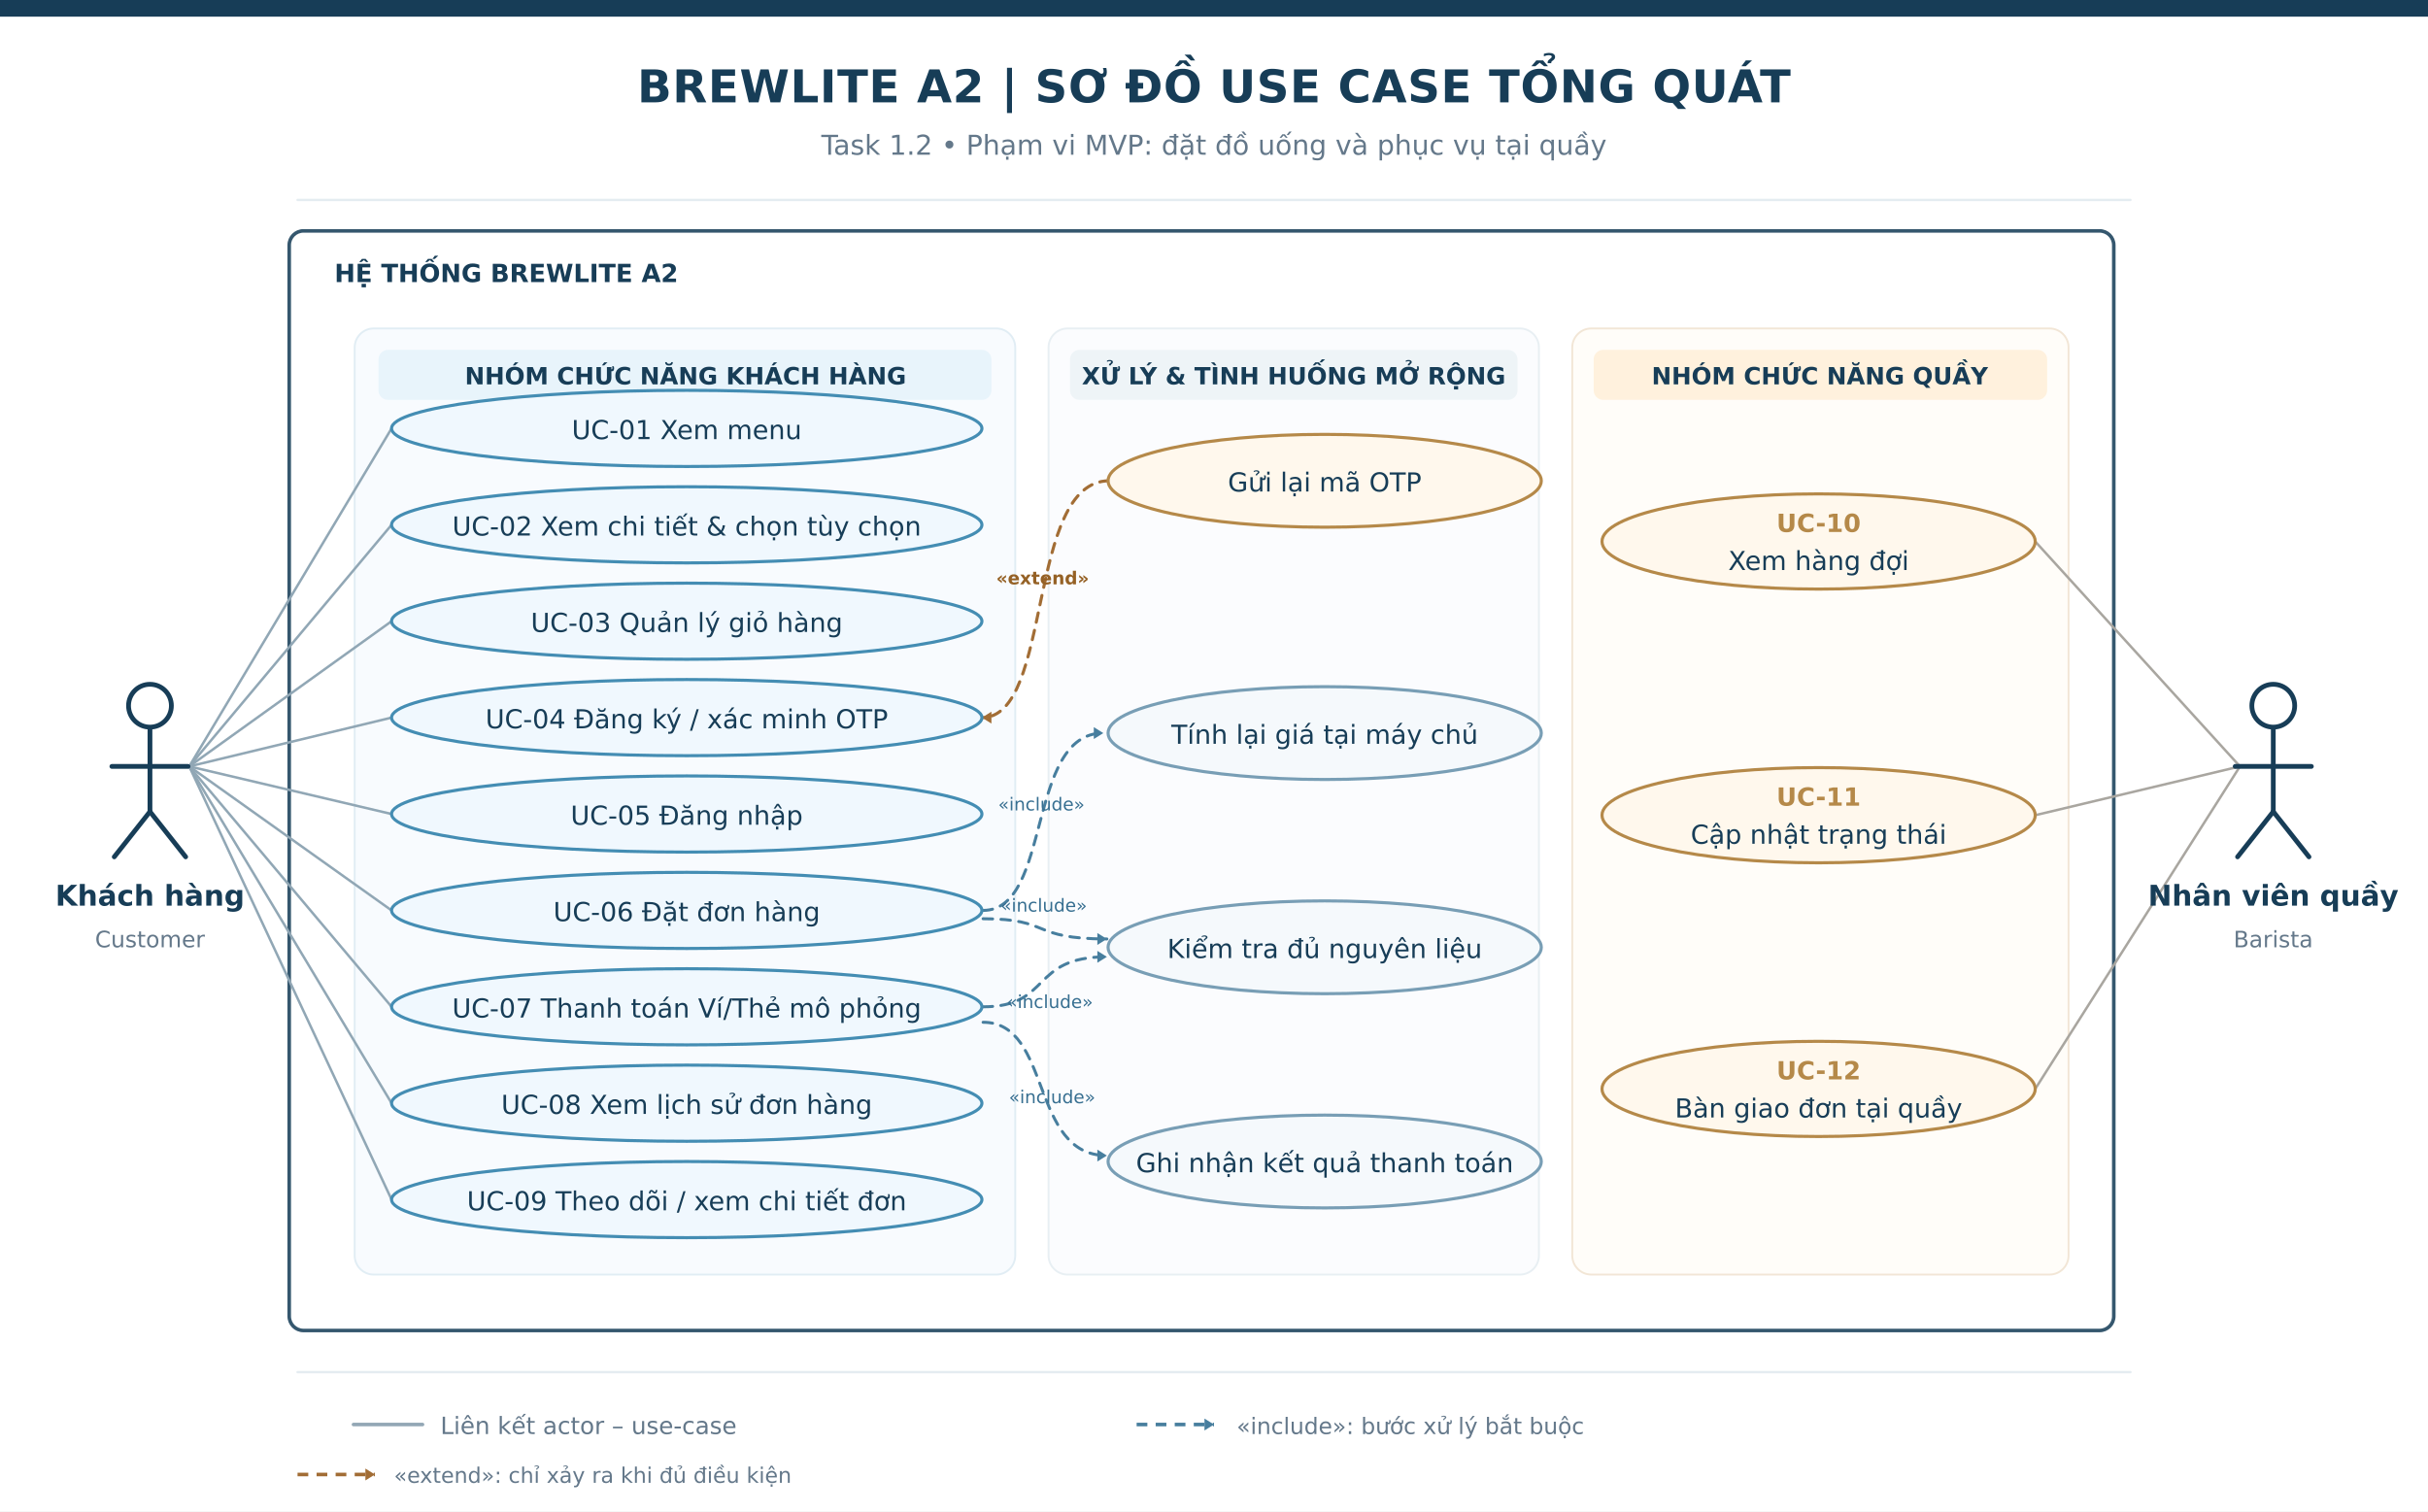
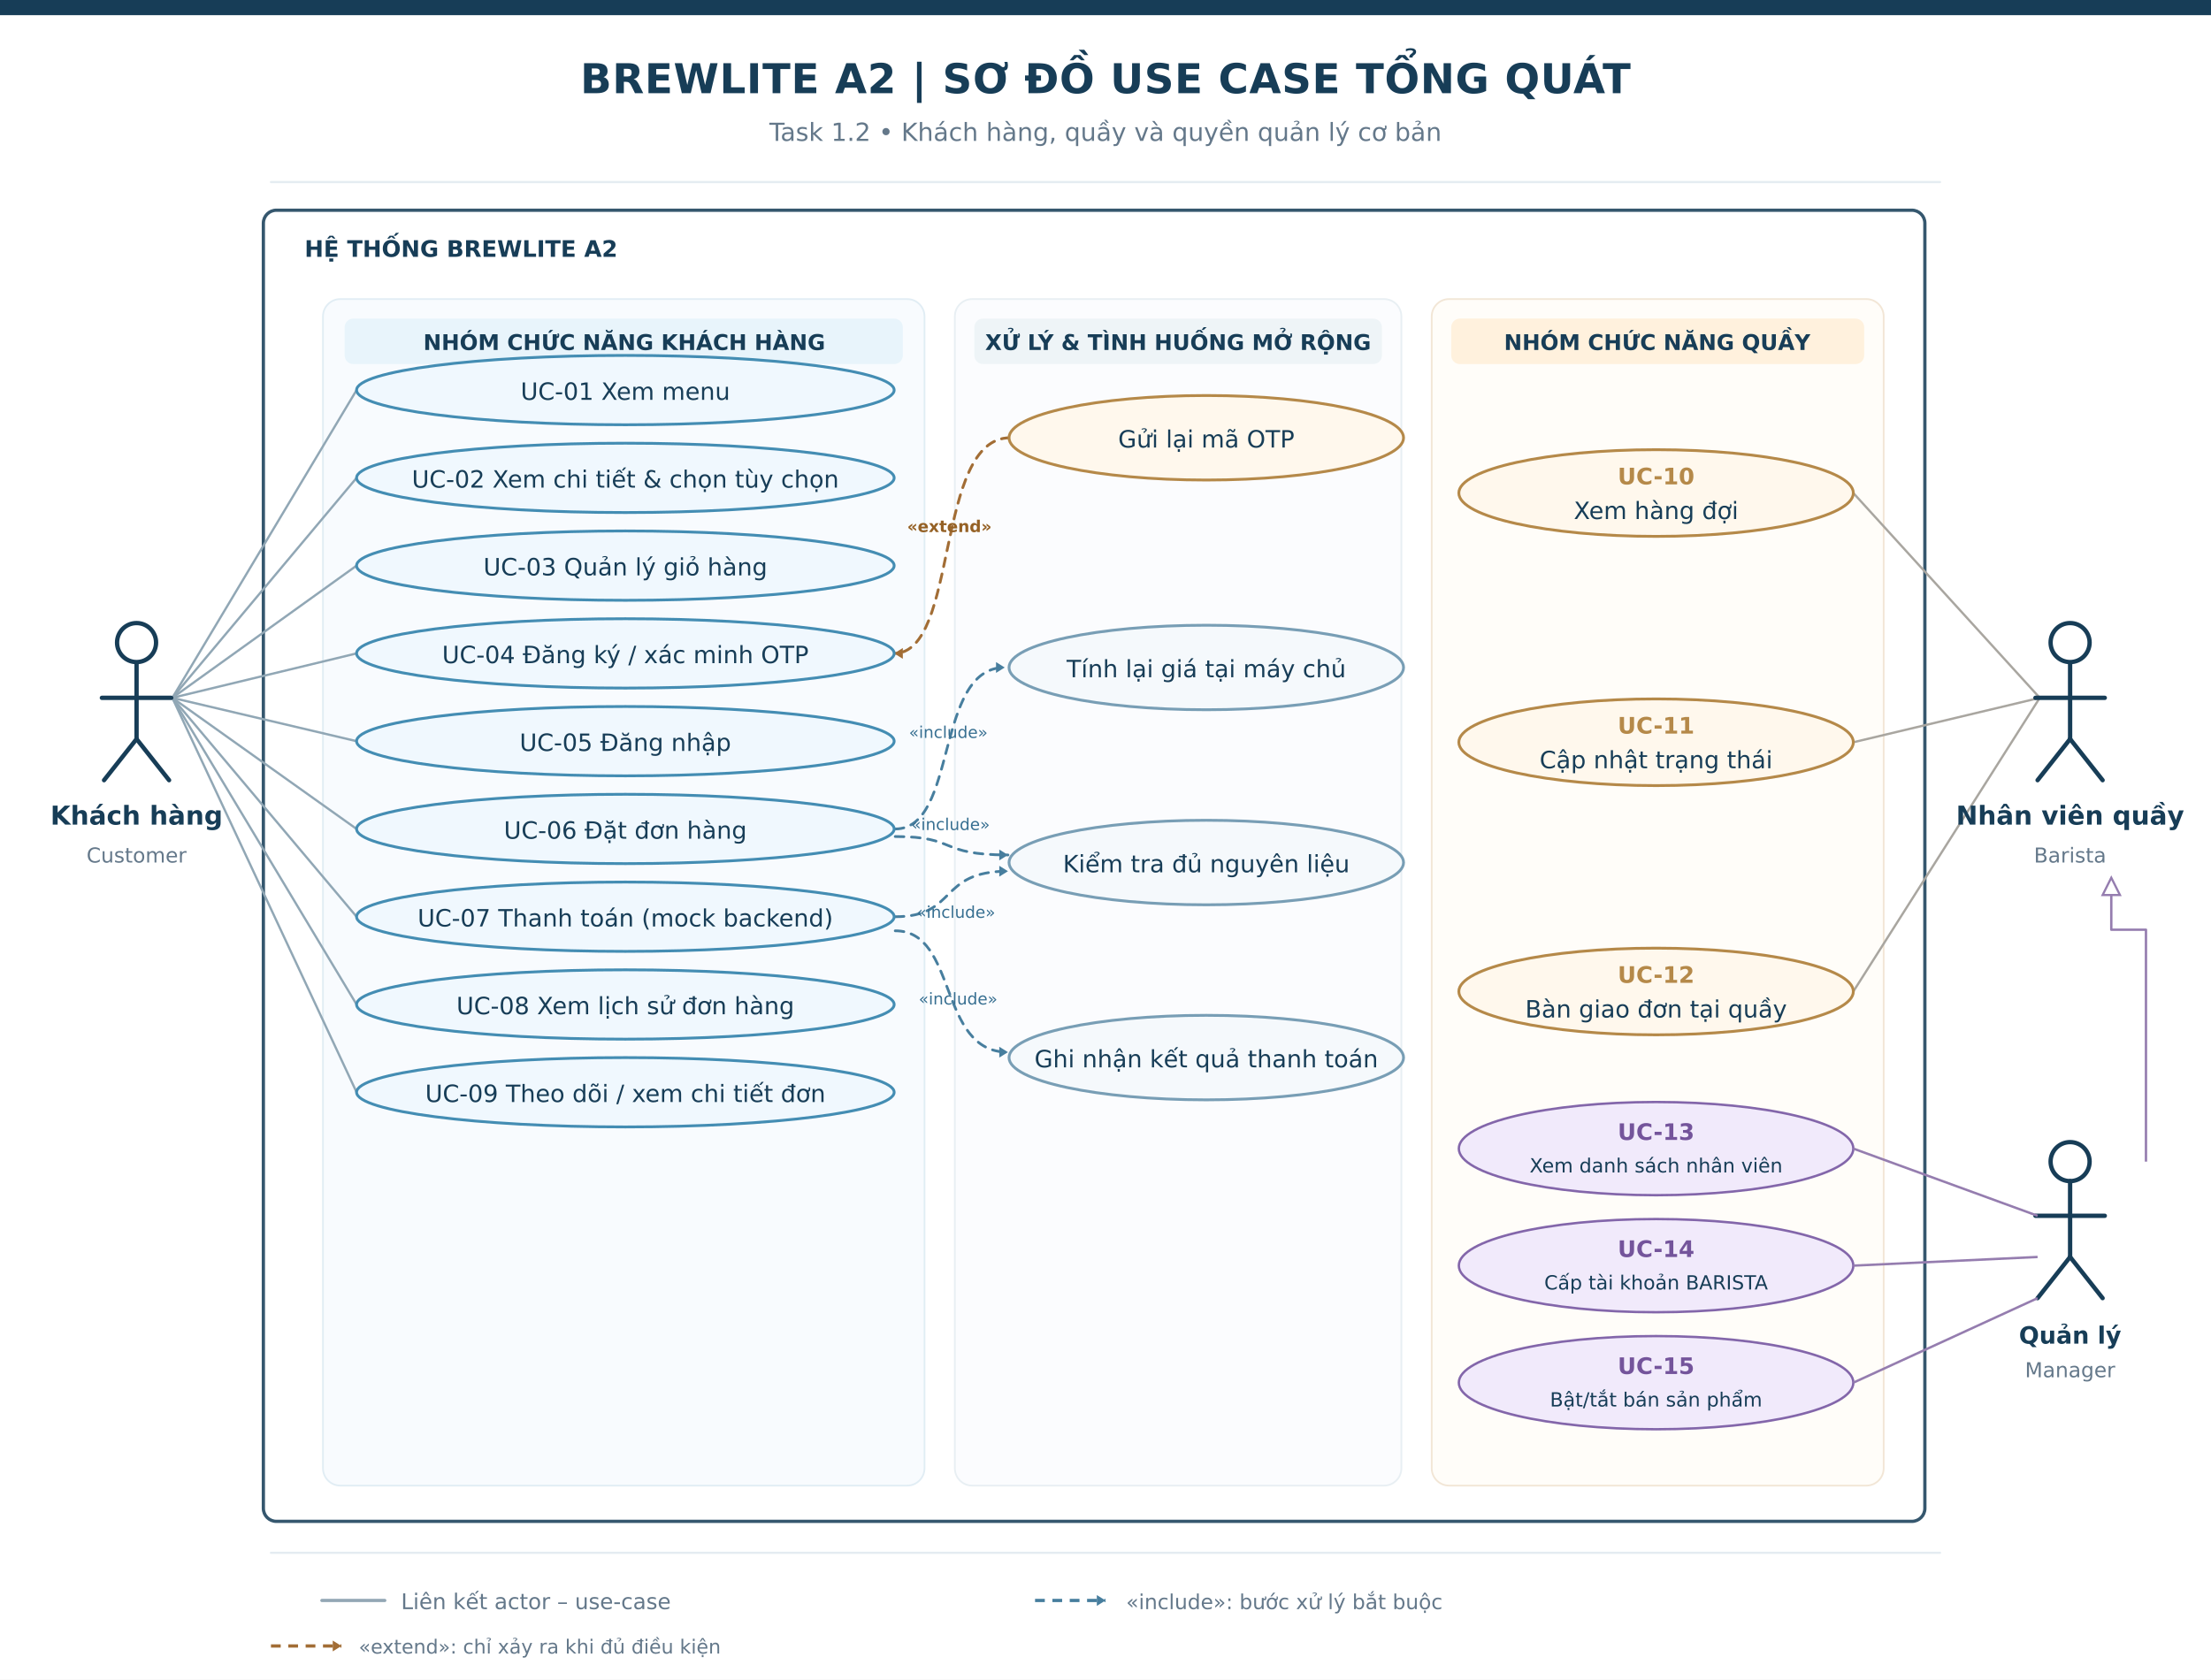
- <svg xmlns="http://www.w3.org/2000/svg" baseProfile="full" height="1270px" version="1.1" viewBox="0 0 2040 1270" width="2040px">
+ <svg xmlns="http://www.w3.org/2000/svg" baseProfile="full" height="1550px" version="1.1" viewBox="0 0 2040 1550" width="2040px">
  <defs>
    <marker id="arrow" markerHeight="10" markerUnits="userSpaceOnUse" markerWidth="10" orient="auto" refX="8" refY="5">
      <path d="M 0 0 L 8 5 L 0 10 z" fill="#477e9e" />
    </marker>
    <marker id="arrow_extend" markerHeight="10" markerUnits="userSpaceOnUse" markerWidth="10" orient="auto" refX="8" refY="5">
      <path d="M 0 0 L 8 5 L 0 10 z" fill="#a26d35" />
    </marker>
  </defs>
-   <rect fill="#ffffff" height="1270" opacity="1" rx="0" ry="0" stroke="none" stroke-width="1" width="2040" x="0" y="0" />
+   <rect fill="#ffffff" height="1550" opacity="1" rx="0" ry="0" stroke="none" stroke-width="1" width="2040" x="0" y="0" />
  <rect fill="#173d57" height="14" opacity="1" rx="0" ry="0" stroke="none" stroke-width="1" width="2040" x="0" y="0" />
  <text fill="#173d57" font-family="DejaVu Sans, Arial, sans-serif" font-size="38" font-weight="700" letter-spacing="0.6px" text-anchor="middle" x="1020" y="86">BREWLITE A2  |  SƠ ĐỒ USE CASE TỔNG QUÁT</text>
-   <text fill="#64788a" font-family="DejaVu Sans, Arial, sans-serif" font-size="23" font-weight="400" text-anchor="middle" x="1020" y="130">Task 1.2 • Phạm vi MVP: đặt đồ uống và phục vụ tại quầy</text>
+   <text fill="#64788a" font-family="DejaVu Sans, Arial, sans-serif" font-size="23" font-weight="400" text-anchor="middle" x="1020" y="130">Task 1.2 • Khách hàng, quầy và quyền quản lý cơ bản</text>
  <line stroke="#e4ecf1" stroke-linecap="round" stroke-width="2" x1="250" x2="1790" y1="168" y2="168" />
-   <rect fill="#ffffff" height="924" opacity="1" rx="12" ry="12" stroke="#35576e" stroke-width="3" width="1533" x="243" y="194" />
+   <rect fill="#ffffff" height="1210" opacity="1" rx="12" ry="12" stroke="#35576e" stroke-width="3" width="1533" x="243" y="194" />
  <rect fill="#ffffff" height="40" opacity="1" rx="0" ry="0" stroke="none" stroke-width="1" width="232" x="269" y="207" />
  <text fill="#173d57" font-family="DejaVu Sans, Arial, sans-serif" font-size="21" font-weight="700" text-anchor="start" x="281" y="237">HỆ THỐNG BREWLITE A2</text>
-   <rect fill="#f8fbfe" height="795" opacity="1" rx="16" ry="16" stroke="#e1edf4" stroke-width="1.6" width="555" x="298" y="276" />
-   <rect fill="#fbfcfe" height="795" opacity="1" rx="16" ry="16" stroke="#e8eff3" stroke-width="1.6" width="412" x="881" y="276" />
-   <rect fill="#fffdf9" height="795" opacity="1" rx="16" ry="16" stroke="#f2e6d6" stroke-width="1.6" width="417" x="1321" y="276" />
+   <rect fill="#f8fbfe" height="1095" opacity="1" rx="16" ry="16" stroke="#e1edf4" stroke-width="1.6" width="555" x="298" y="276" />
+   <rect fill="#fbfcfe" height="1095" opacity="1" rx="16" ry="16" stroke="#e8eff3" stroke-width="1.6" width="412" x="881" y="276" />
+   <rect fill="#fffdf9" height="1095" opacity="1" rx="16" ry="16" stroke="#f2e6d6" stroke-width="1.6" width="417" x="1321" y="276" />
  <rect fill="#e8f4fb" height="42" opacity="1" rx="8" ry="8" stroke="none" stroke-width="1" width="515" x="318" y="294" />
  <rect fill="#eef4f7" height="42" opacity="1" rx="8" ry="8" stroke="none" stroke-width="1" width="376" x="899" y="294" />
  <rect fill="#fff1dd" height="42" opacity="1" rx="8" ry="8" stroke="none" stroke-width="1" width="381" x="1339" y="294" />
  <text fill="#173d57" font-family="DejaVu Sans, Arial, sans-serif" font-size="20" font-weight="700" text-anchor="middle" x="576" y="323">NHÓM CHỨC NĂNG KHÁCH HÀNG</text>
  <text fill="#173d57" font-family="DejaVu Sans, Arial, sans-serif" font-size="20" font-weight="700" text-anchor="middle" x="1087" y="323">XỬ LÝ &amp; TÌNH HUỐNG MỞ RỘNG</text>
  <text fill="#173d57" font-family="DejaVu Sans, Arial, sans-serif" font-size="20" font-weight="700" text-anchor="middle" x="1529" y="323">NHÓM CHỨC NĂNG QUẦY</text>
  <line stroke="#91a7b5" stroke-linecap="round" stroke-width="2.1" x1="159" x2="329" y1="644" y2="360" />
  <line stroke="#91a7b5" stroke-linecap="round" stroke-width="2.1" x1="159" x2="329" y1="644" y2="441" />
  <line stroke="#91a7b5" stroke-linecap="round" stroke-width="2.1" x1="159" x2="329" y1="644" y2="522" />
  <line stroke="#91a7b5" stroke-linecap="round" stroke-width="2.1" x1="159" x2="329" y1="644" y2="603" />
  <line stroke="#91a7b5" stroke-linecap="round" stroke-width="2.1" x1="159" x2="329" y1="644" y2="684" />
  <line stroke="#91a7b5" stroke-linecap="round" stroke-width="2.1" x1="159" x2="329" y1="644" y2="765" />
  <line stroke="#91a7b5" stroke-linecap="round" stroke-width="2.1" x1="159" x2="329" y1="644" y2="846" />
  <line stroke="#91a7b5" stroke-linecap="round" stroke-width="2.1" x1="159" x2="329" y1="644" y2="927" />
  <line stroke="#91a7b5" stroke-linecap="round" stroke-width="2.1" x1="159" x2="329" y1="644" y2="1008" />
  <line stroke="#a9a6a0" stroke-linecap="round" stroke-width="2.1" x1="1710" x2="1882" y1="455" y2="644" />
  <line stroke="#a9a6a0" stroke-linecap="round" stroke-width="2.1" x1="1710" x2="1882" y1="685" y2="644" />
  <line stroke="#a9a6a0" stroke-linecap="round" stroke-width="2.1" x1="1710" x2="1882" y1="915" y2="644" />
  <path d="M 932 404 C 862 404, 885 603, 825 603" fill="none" marker-end="url(#arrow_extend)" stroke="#a26d35" stroke-dasharray="8,7" stroke-linecap="round" stroke-width="2.6" />
  <text fill="#956125" font-family="DejaVu Sans, Arial, sans-serif" font-size="15" font-weight="600" text-anchor="middle" x="876" y="491">«extend»</text>
  <path d="M 826 765 C 884 765, 862 616, 927 616" fill="none" marker-end="url(#arrow)" stroke="#477e9e" stroke-dasharray="8,7" stroke-linecap="round" stroke-width="2.5" />
  <text fill="#376f91" font-family="DejaVu Sans, Arial, sans-serif" font-size="15" font-weight="500" text-anchor="middle" x="875" y="681">«include»</text>
  <path d="M 826 772 C 884 772, 865 789, 930 789" fill="none" marker-end="url(#arrow)" stroke="#477e9e" stroke-dasharray="8,7" stroke-linecap="round" stroke-width="2.5" />
  <text fill="#376f91" font-family="DejaVu Sans, Arial, sans-serif" font-size="15" font-weight="500" text-anchor="middle" x="877" y="766">«include»</text>
  <path d="M 826 846 C 884 846, 865 804, 930 804" fill="none" marker-end="url(#arrow)" stroke="#477e9e" stroke-dasharray="8,7" stroke-linecap="round" stroke-width="2.5" />
  <text fill="#376f91" font-family="DejaVu Sans, Arial, sans-serif" font-size="15" font-weight="500" text-anchor="middle" x="882" y="847">«include»</text>
  <path d="M 826 859 C 884 859, 865 971, 930 971" fill="none" marker-end="url(#arrow)" stroke="#477e9e" stroke-dasharray="8,7" stroke-linecap="round" stroke-width="2.5" />
  <text fill="#376f91" font-family="DejaVu Sans, Arial, sans-serif" font-size="15" font-weight="500" text-anchor="middle" x="884" y="927">«include»</text>
  <ellipse cx="577" cy="360" fill="#f0f8fe" rx="248" ry="32" stroke="#448db3" stroke-width="2.6" />
  <text fill="#173d57" font-family="DejaVu Sans, Arial, sans-serif" font-size="22" font-weight="500" text-anchor="middle" x="577" y="369">UC-01  Xem menu</text>
  <ellipse cx="577" cy="441" fill="#f0f8fe" rx="248" ry="32" stroke="#448db3" stroke-width="2.6" />
  <text fill="#173d57" font-family="DejaVu Sans, Arial, sans-serif" font-size="22" font-weight="500" text-anchor="middle" x="577" y="450">UC-02  Xem chi tiết &amp; chọn tùy chọn</text>
  <ellipse cx="577" cy="522" fill="#f0f8fe" rx="248" ry="32" stroke="#448db3" stroke-width="2.6" />
  <text fill="#173d57" font-family="DejaVu Sans, Arial, sans-serif" font-size="22" font-weight="500" text-anchor="middle" x="577" y="531">UC-03  Quản lý giỏ hàng</text>
  <ellipse cx="577" cy="603" fill="#f0f8fe" rx="248" ry="32" stroke="#448db3" stroke-width="2.6" />
  <text fill="#173d57" font-family="DejaVu Sans, Arial, sans-serif" font-size="22" font-weight="500" text-anchor="middle" x="577" y="612">UC-04  Đăng ký / xác minh OTP</text>
  <ellipse cx="577" cy="684" fill="#f0f8fe" rx="248" ry="32" stroke="#448db3" stroke-width="2.6" />
  <text fill="#173d57" font-family="DejaVu Sans, Arial, sans-serif" font-size="22" font-weight="500" text-anchor="middle" x="577" y="693">UC-05  Đăng nhập</text>
  <ellipse cx="577" cy="765" fill="#f0f8fe" rx="248" ry="32" stroke="#448db3" stroke-width="2.6" />
  <text fill="#173d57" font-family="DejaVu Sans, Arial, sans-serif" font-size="22" font-weight="500" text-anchor="middle" x="577" y="774">UC-06  Đặt đơn hàng</text>
  <ellipse cx="577" cy="846" fill="#f0f8fe" rx="248" ry="32" stroke="#448db3" stroke-width="2.6" />
-   <text fill="#173d57" font-family="DejaVu Sans, Arial, sans-serif" font-size="22" font-weight="500" text-anchor="middle" x="577" y="855">UC-07  Thanh toán Ví/Thẻ mô phỏng</text>
+   <text fill="#173d57" font-family="DejaVu Sans, Arial, sans-serif" font-size="22" font-weight="500" text-anchor="middle" x="577" y="855">UC-07  Thanh toán (mock backend)</text>
  <ellipse cx="577" cy="927" fill="#f0f8fe" rx="248" ry="32" stroke="#448db3" stroke-width="2.6" />
  <text fill="#173d57" font-family="DejaVu Sans, Arial, sans-serif" font-size="22" font-weight="500" text-anchor="middle" x="577" y="936">UC-08  Xem lịch sử đơn hàng</text>
  <ellipse cx="577" cy="1008" fill="#f0f8fe" rx="248" ry="32" stroke="#448db3" stroke-width="2.6" />
  <text fill="#173d57" font-family="DejaVu Sans, Arial, sans-serif" font-size="22" font-weight="500" text-anchor="middle" x="577" y="1017">UC-09  Theo dõi / xem chi tiết đơn</text>
  <ellipse cx="1113" cy="404" fill="#fff8ed" rx="182" ry="39" stroke="#b58949" stroke-width="2.6" />
  <text fill="#173d57" font-family="DejaVu Sans, Arial, sans-serif" font-size="22" font-weight="500" text-anchor="middle" x="1113" y="413">Gửi lại mã OTP</text>
  <ellipse cx="1113" cy="616" fill="#f5f9fc" rx="182" ry="39" stroke="#789eb5" stroke-width="2.6" />
  <text fill="#173d57" font-family="DejaVu Sans, Arial, sans-serif" font-size="22" font-weight="500" text-anchor="middle" x="1113" y="625">Tính lại giá tại máy chủ</text>
  <ellipse cx="1113" cy="796" fill="#f5f9fc" rx="182" ry="39" stroke="#789eb5" stroke-width="2.6" />
  <text fill="#173d57" font-family="DejaVu Sans, Arial, sans-serif" font-size="22" font-weight="500" text-anchor="middle" x="1113" y="805">Kiểm tra đủ nguyên liệu</text>
  <ellipse cx="1113" cy="976" fill="#f5f9fc" rx="182" ry="39" stroke="#789eb5" stroke-width="2.6" />
  <text fill="#173d57" font-family="DejaVu Sans, Arial, sans-serif" font-size="22" font-weight="500" text-anchor="middle" x="1113" y="985">Ghi nhận kết quả thanh toán</text>
  <ellipse cx="1528" cy="455" fill="#fff8ed" rx="182" ry="40" stroke="#b58949" stroke-width="2.6" />
  <text fill="#b58949" font-family="DejaVu Sans, Arial, sans-serif" font-size="21" font-weight="700" text-anchor="middle" x="1528" y="447">UC-10</text>
  <text fill="#173d57" font-family="DejaVu Sans, Arial, sans-serif" font-size="22" font-weight="500" text-anchor="middle" x="1528" y="479">Xem hàng đợi</text>
  <ellipse cx="1528" cy="685" fill="#fff8ed" rx="182" ry="40" stroke="#b58949" stroke-width="2.6" />
  <text fill="#b58949" font-family="DejaVu Sans, Arial, sans-serif" font-size="21" font-weight="700" text-anchor="middle" x="1528" y="677">UC-11</text>
  <text fill="#173d57" font-family="DejaVu Sans, Arial, sans-serif" font-size="22" font-weight="500" text-anchor="middle" x="1528" y="709">Cập nhật trạng thái</text>
  <ellipse cx="1528" cy="915" fill="#fff8ed" rx="182" ry="40" stroke="#b58949" stroke-width="2.6" />
  <text fill="#b58949" font-family="DejaVu Sans, Arial, sans-serif" font-size="21" font-weight="700" text-anchor="middle" x="1528" y="907">UC-12</text>
  <text fill="#173d57" font-family="DejaVu Sans, Arial, sans-serif" font-size="22" font-weight="500" text-anchor="middle" x="1528" y="939">Bàn giao đơn tại quầy</text>
  <g fill="none" stroke="#173d57" stroke-linecap="round" stroke-linejoin="round" stroke-width="4">
    <circle cx="126" cy="593" r="18" />
    <line x1="126" x2="126" y1="612" y2="682" />
    <line x1="94" x2="158" y1="644" y2="644" />
    <line x1="126" x2="96" y1="682" y2="720" />
    <line x1="126" x2="156" y1="682" y2="720" />
  </g>
  <text fill="#173d57" font-family="DejaVu Sans, Arial, sans-serif" font-size="24" font-weight="700" text-anchor="middle" x="126" y="761">Khách hàng</text>
  <text fill="#64788a" font-family="DejaVu Sans, Arial, sans-serif" font-size="19" font-weight="400" text-anchor="middle" x="126" y="796">Customer</text>
  <g fill="none" stroke="#173d57" stroke-linecap="round" stroke-linejoin="round" stroke-width="4">
    <circle cx="1910" cy="593" r="18" />
    <line x1="1910" x2="1910" y1="612" y2="682" />
    <line x1="1878" x2="1942" y1="644" y2="644" />
    <line x1="1910" x2="1880" y1="682" y2="720" />
    <line x1="1910" x2="1940" y1="682" y2="720" />
  </g>
  <text fill="#173d57" font-family="DejaVu Sans, Arial, sans-serif" font-size="24" font-weight="700" text-anchor="middle" x="1910" y="761">Nhân viên quầy</text>
  <text fill="#64788a" font-family="DejaVu Sans, Arial, sans-serif" font-size="19" font-weight="400" text-anchor="middle" x="1910" y="796">Barista</text>
-   <line stroke="#e4ecf1" stroke-linecap="round" stroke-width="2" x1="250" x2="1790" y1="1153" y2="1153" />
-   <line stroke="#93a7b5" stroke-linecap="round" stroke-width="3" x1="297" x2="355" y1="1197" y2="1197" />
-   <text fill="#64788a" font-family="DejaVu Sans, Arial, sans-serif" font-size="20" font-weight="400" text-anchor="start" x="370" y="1205">Liên kết actor – use-case</text>
-   <path d="M 955 1197 L 1020 1197" fill="none" marker-end="url(#arrow)" stroke="#477e9e" stroke-dasharray="9 7" stroke-width="3" />
-   <text fill="#64788a" font-family="DejaVu Sans, Arial, sans-serif" font-size="19" font-weight="400" text-anchor="start" x="1039" y="1205">«include»: bước xử lý bắt buộc</text>
-   <path d="M 250 1239 L 315 1239" fill="none" marker-end="url(#arrow_extend)" stroke="#a26d35" stroke-dasharray="9 7" stroke-width="3" />
-   <text fill="#64788a" font-family="DejaVu Sans, Arial, sans-serif" font-size="18" font-weight="400" text-anchor="start" x="331" y="1246">«extend»: chỉ xảy ra khi đủ điều kiện</text>
+   <line stroke="#e4ecf1" stroke-linecap="round" stroke-width="2" x1="250" x2="1790" y1="1433" y2="1433" />
+   <line stroke="#93a7b5" stroke-linecap="round" stroke-width="3" x1="297" x2="355" y1="1477" y2="1477" />
+   <text fill="#64788a" font-family="DejaVu Sans, Arial, sans-serif" font-size="20" font-weight="400" text-anchor="start" x="370" y="1485">Liên kết actor – use-case</text>
+   <path d="M 955 1477 L 1020 1477" fill="none" marker-end="url(#arrow)" stroke="#477e9e" stroke-dasharray="9 7" stroke-width="3" />
+   <text fill="#64788a" font-family="DejaVu Sans, Arial, sans-serif" font-size="19" font-weight="400" text-anchor="start" x="1039" y="1485">«include»: bước xử lý bắt buộc</text>
+   <path d="M 250 1519 L 315 1519" fill="none" marker-end="url(#arrow_extend)" stroke="#a26d35" stroke-dasharray="9 7" stroke-width="3" />
+   <text fill="#64788a" font-family="DejaVu Sans, Arial, sans-serif" font-size="18" font-weight="400" text-anchor="start" x="331" y="1526">«extend»: chỉ xảy ra khi đủ điều kiện</text>
+   <g fill="none" stroke="#173d57" stroke-linecap="round" stroke-linejoin="round" stroke-width="4">
+     <circle cx="1910" cy="1072" r="18" />
+     <line x1="1910" x2="1910" y1="1090" y2="1160" />
+     <line x1="1878" x2="1942" y1="1122" y2="1122" />
+     <line x1="1910" x2="1880" y1="1160" y2="1198" />
+     <line x1="1910" x2="1940" y1="1160" y2="1198" />
+   </g>
+   <text x="1910" y="1240" fill="#173d57" font-family="DejaVu Sans, Arial, sans-serif" font-size="22" font-weight="700" text-anchor="middle">Quản lý</text>
+   <text x="1910" y="1271" fill="#64788a" font-family="DejaVu Sans, Arial, sans-serif" font-size="19" font-weight="400" text-anchor="middle">Manager</text>
+   <ellipse cx="1528" cy="1060" rx="182" ry="43" fill="#f1eafb" stroke="#8366aa" stroke-width="2.2" />
+   <text x="1528" y="1052" fill="#74549b" font-family="DejaVu Sans, Arial, sans-serif" font-size="21" font-weight="700" text-anchor="middle">UC-13</text>
+   <text x="1528" y="1082" fill="#173d57" font-family="DejaVu Sans, Arial, sans-serif" font-size="18" font-weight="500" text-anchor="middle">Xem danh sách nhân viên</text>
+   <line x1="1710" x2="1880" y1="1060" y2="1122" stroke="#957daf" stroke-width="2.2" />
+   <ellipse cx="1528" cy="1168" rx="182" ry="43" fill="#f1eafb" stroke="#8366aa" stroke-width="2.2" />
+   <text x="1528" y="1160" fill="#74549b" font-family="DejaVu Sans, Arial, sans-serif" font-size="21" font-weight="700" text-anchor="middle">UC-14</text>
+   <text x="1528" y="1190" fill="#173d57" font-family="DejaVu Sans, Arial, sans-serif" font-size="18" font-weight="500" text-anchor="middle">Cấp tài khoản BARISTA</text>
+   <line x1="1710" x2="1880" y1="1168" y2="1160" stroke="#957daf" stroke-width="2.2" />
+   <ellipse cx="1528" cy="1276" rx="182" ry="43" fill="#f1eafb" stroke="#8366aa" stroke-width="2.2" />
+   <text x="1528" y="1268" fill="#74549b" font-family="DejaVu Sans, Arial, sans-serif" font-size="21" font-weight="700" text-anchor="middle">UC-15</text>
+   <text x="1528" y="1298" fill="#173d57" font-family="DejaVu Sans, Arial, sans-serif" font-size="18" font-weight="500" text-anchor="middle">Bật/tắt bán sản phẩm</text>
+   <line x1="1710" x2="1880" y1="1276" y2="1198" stroke="#957daf" stroke-width="2.2" />
+   <path d="M 1980 1072 L 1980 858 L 1948 858 L 1948 826" fill="none" stroke="#957daf" stroke-width="2.2" stroke-linejoin="round" />
+   <polygon points="1940,826 1956,826 1948,810" fill="white" stroke="#957daf" stroke-width="2" />
</svg>
